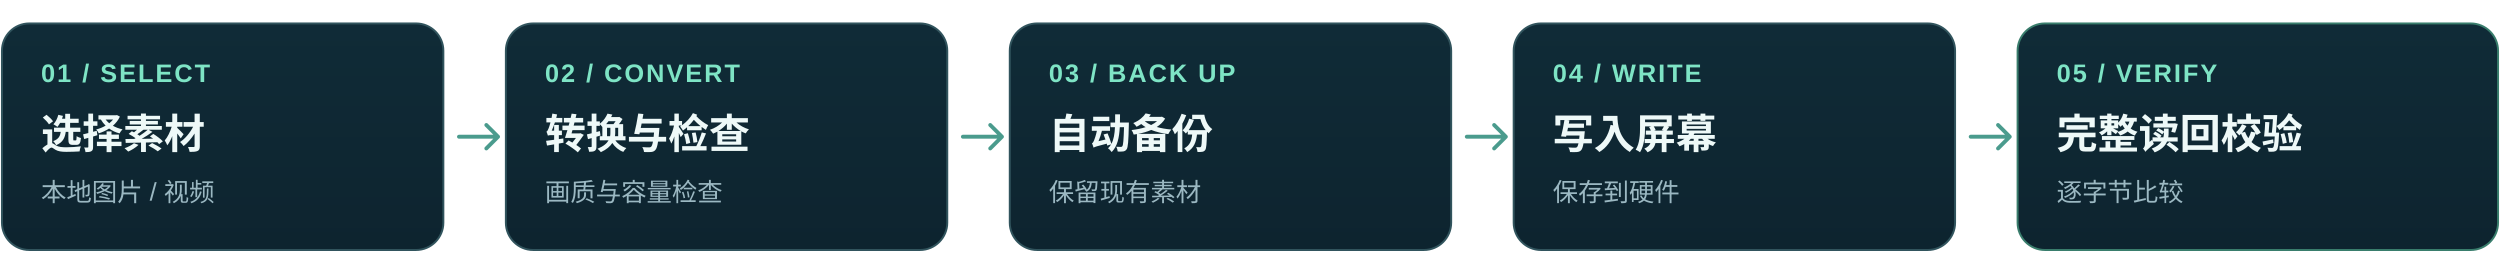
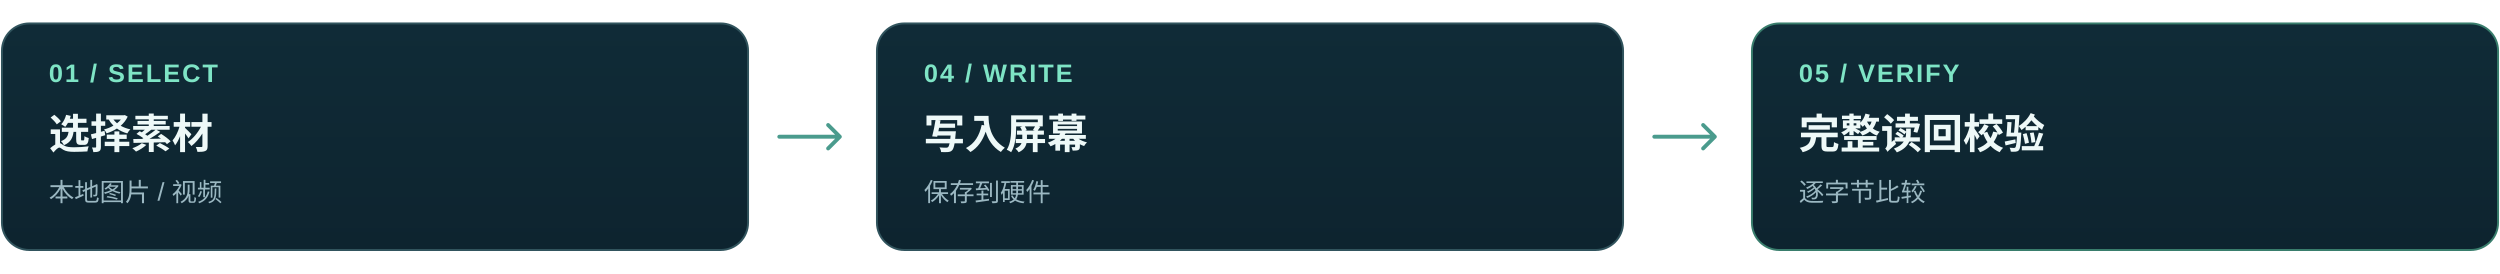
<svg xmlns="http://www.w3.org/2000/svg" width="1280" height="140" viewBox="0 0 1280 140" fill="none" role="img" aria-labelledby="title desc">
  <defs>
    <linearGradient id="panel" x1="0" y1="0" x2="0" y2="140" gradientUnits="userSpaceOnUse">
      <stop stop-color="#102C38" />
      <stop offset="1" stop-color="#0D232E" />
    </linearGradient>
  </defs>
  <g stroke="#4A9B8D" stroke-width="2" stroke-linecap="round" stroke-linejoin="round">
-     <path d="M235 70H255M249 64L255 70L249 76" />
-     <path d="M493 70H513M507 64L513 70L507 76" />
-     <path d="M751 70H771M765 64L771 70L765 76" />
-     <path d="M1009 70H1029M1023 64L1029 70L1023 76" />
+     <path d="M399 70H430M424 64L430 70L424 76" />
+     <path d="M847 70H878M872 64L878 70L872 76" />
  </g>
  <g fill="url(#panel)" stroke="#31545D">
-     <rect x="1" y="12" width="226" height="116" rx="14" />
-     <rect x="259" y="12" width="226" height="116" rx="14" />
-     <rect x="517" y="12" width="226" height="116" rx="14" />
-     <rect x="775" y="12" width="226" height="116" rx="14" />
-     <rect x="1033" y="12" width="246" height="116" rx="14" stroke="#397D6C" />
+     <rect x="1" y="12" width="382" height="116" rx="14" />
+     <rect x="449" y="12" width="382" height="116" rx="14" />
+     <rect x="897" y="12" width="382" height="116" rx="14" stroke="#397D6C" />
  </g>
  <g font-family="Segoe UI, Arial, Microsoft YaHei, sans-serif">
    <g fill="#7EE4C5" font-size="13" font-weight="650" letter-spacing="1">
-       <text x="21" y="42">01 / SELECT</text>
-       <text x="279" y="42">02 / CONVERT</text>
-       <text x="537" y="42">03 / BACK UP</text>
-       <text x="795" y="42">04 / WRITE</text>
-       <text x="1053" y="42">05 / VERIFY</text>
+       <text x="25" y="42">01 / SELECT</text>
+       <text x="473" y="42">04 / WRITE</text>
+       <text x="921" y="42">05 / VERIFY</text>
    </g>
    <g fill="#EEF9F8" font-size="21" font-weight="600">
-       <text x="21" y="76">选择素材</text>
-       <text x="279" y="76">转换与检查</text>
-       <text x="537" y="76">自动备份</text>
-       <text x="795" y="76">写入屏幕</text>
-       <text x="1053" y="76">完整读回校验</text>
+       <text x="25" y="76">选择素材</text>
+       <text x="473" y="76">写入屏幕</text>
+       <text x="921" y="76">完整读回校验</text>
    </g>
    <g fill="#9BB8C2" font-size="13">
-       <text x="21" y="103">本地图片 / 视频</text>
-       <text x="279" y="103">画质与容量检查</text>
-       <text x="537" y="103">保留现有素材</text>
-       <text x="795" y="103">保存到硬件</text>
-       <text x="1053" y="103">逐字节比较</text>
+       <text x="25" y="103">本地图片 / 视频</text>
+       <text x="473" y="103">保存到硬件</text>
+       <text x="921" y="103">逐字节比较</text>
    </g>
  </g>
</svg>
